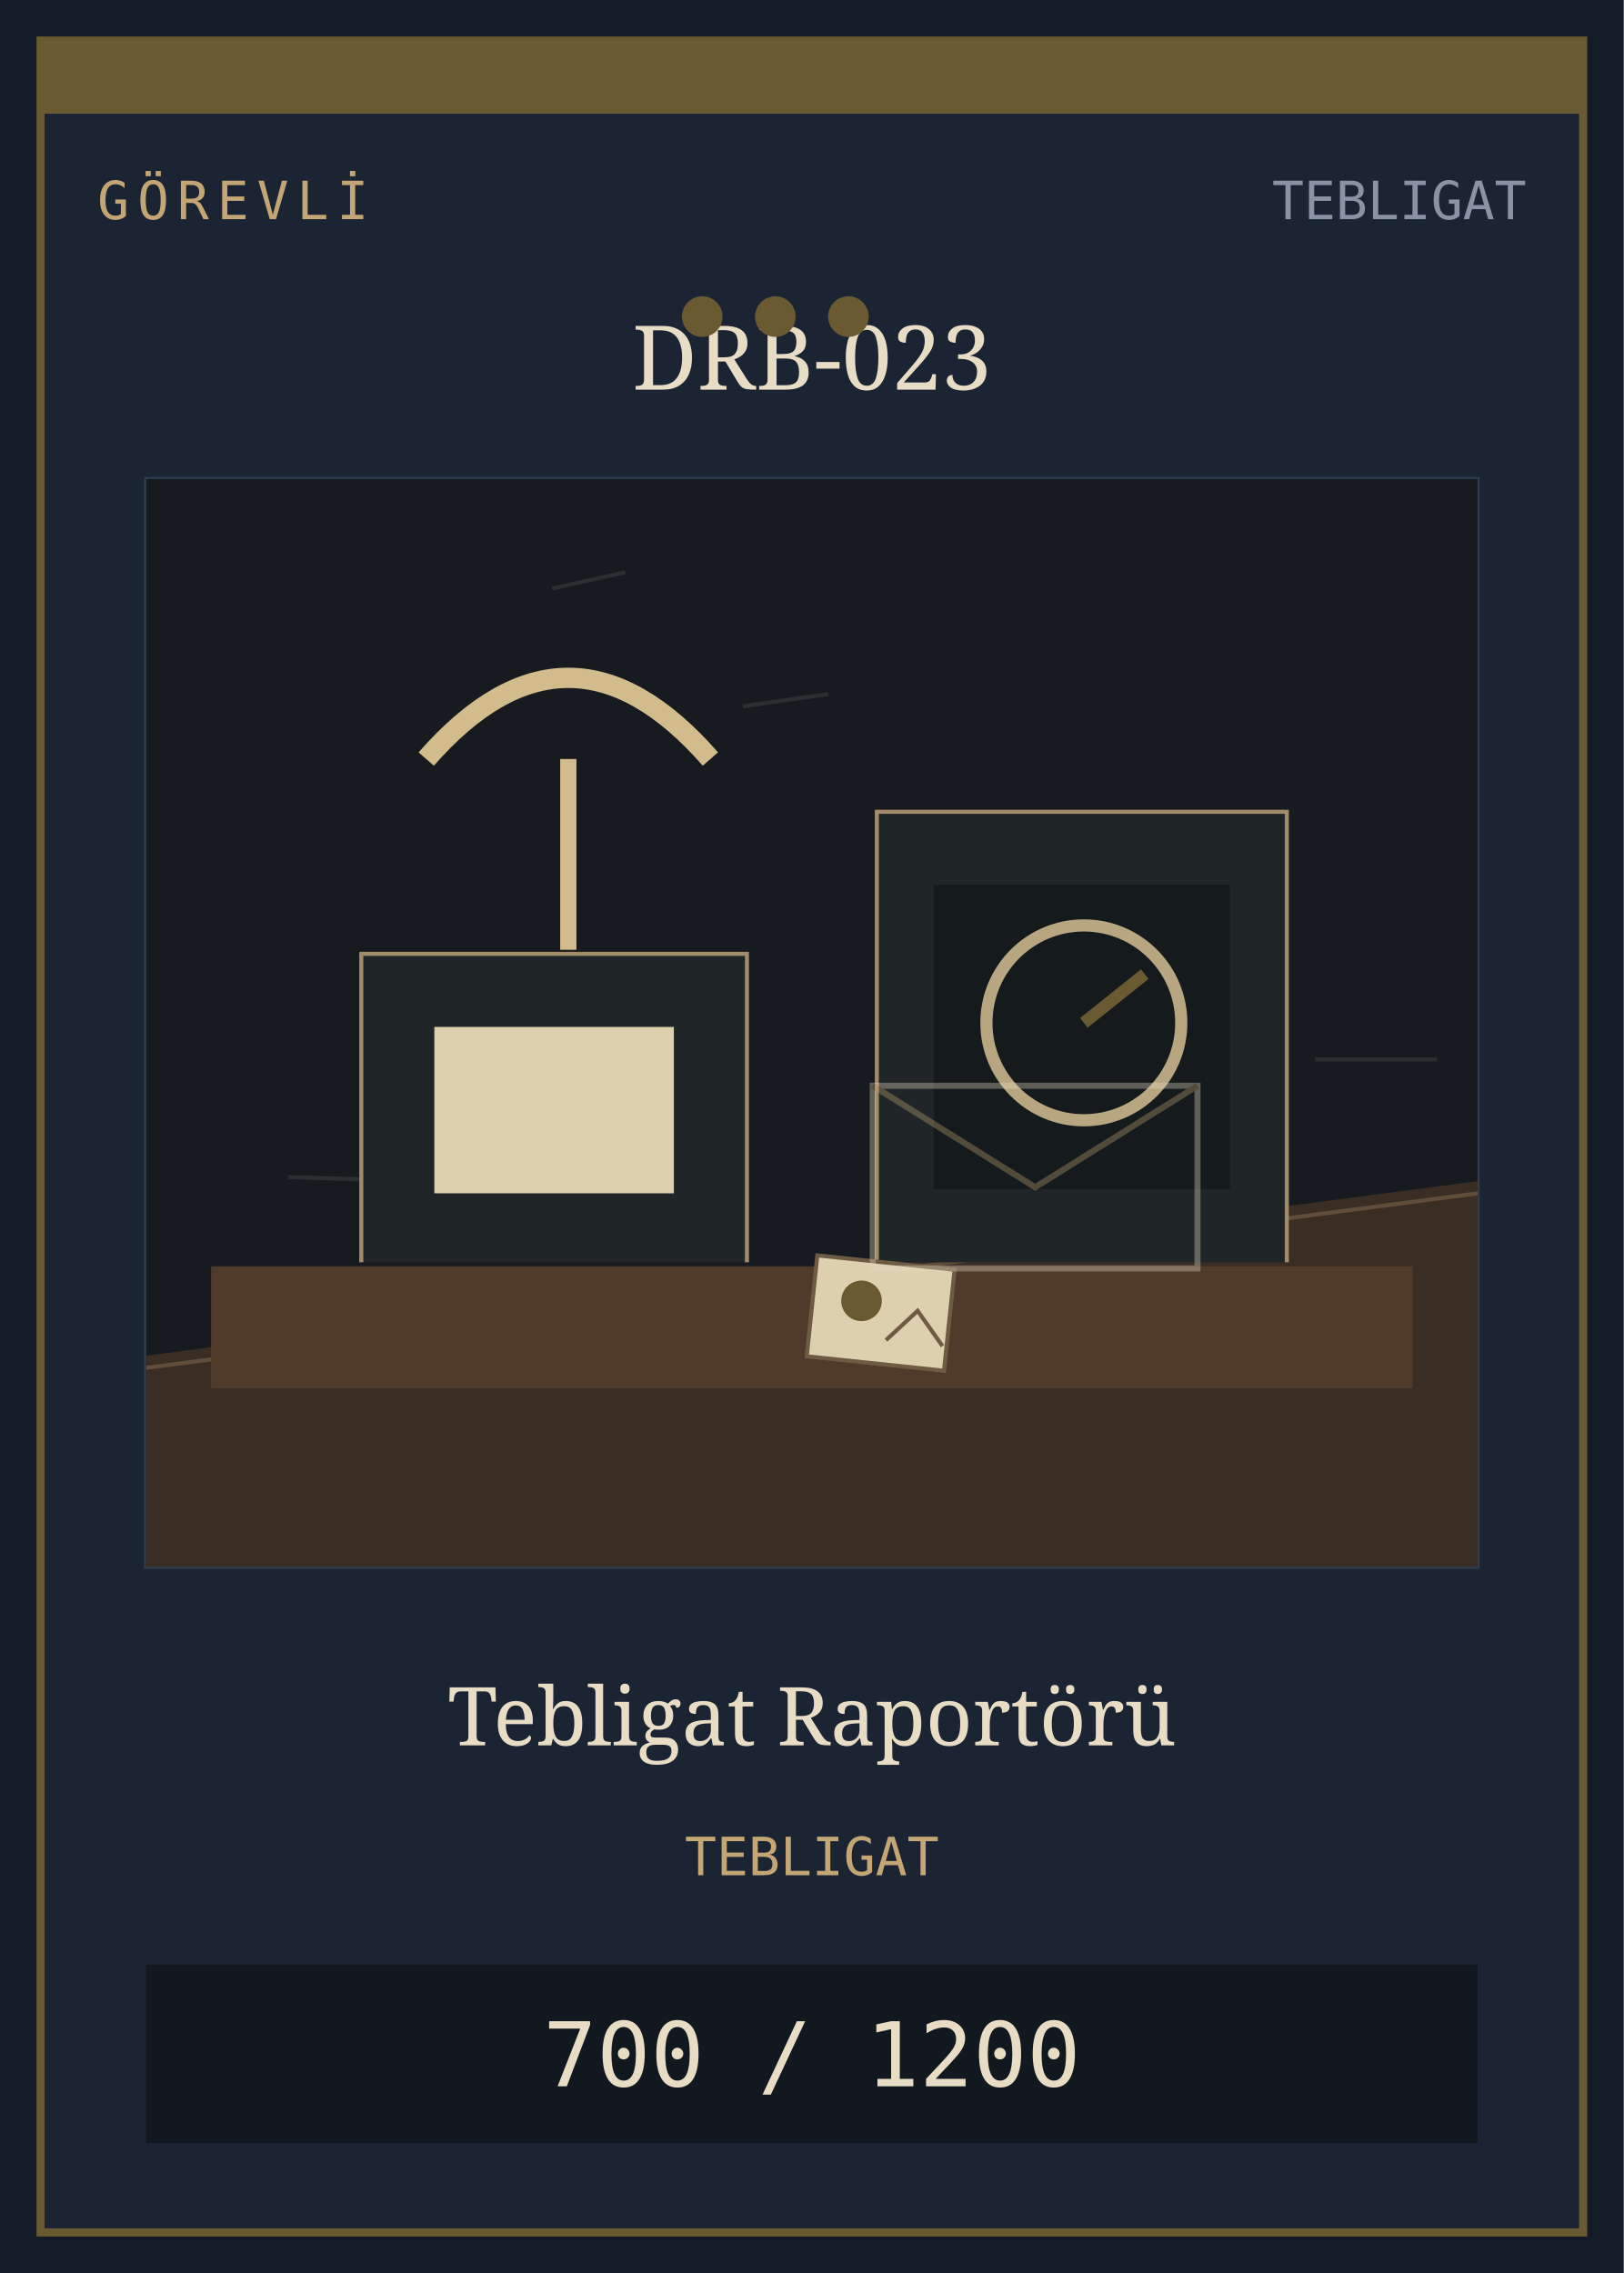
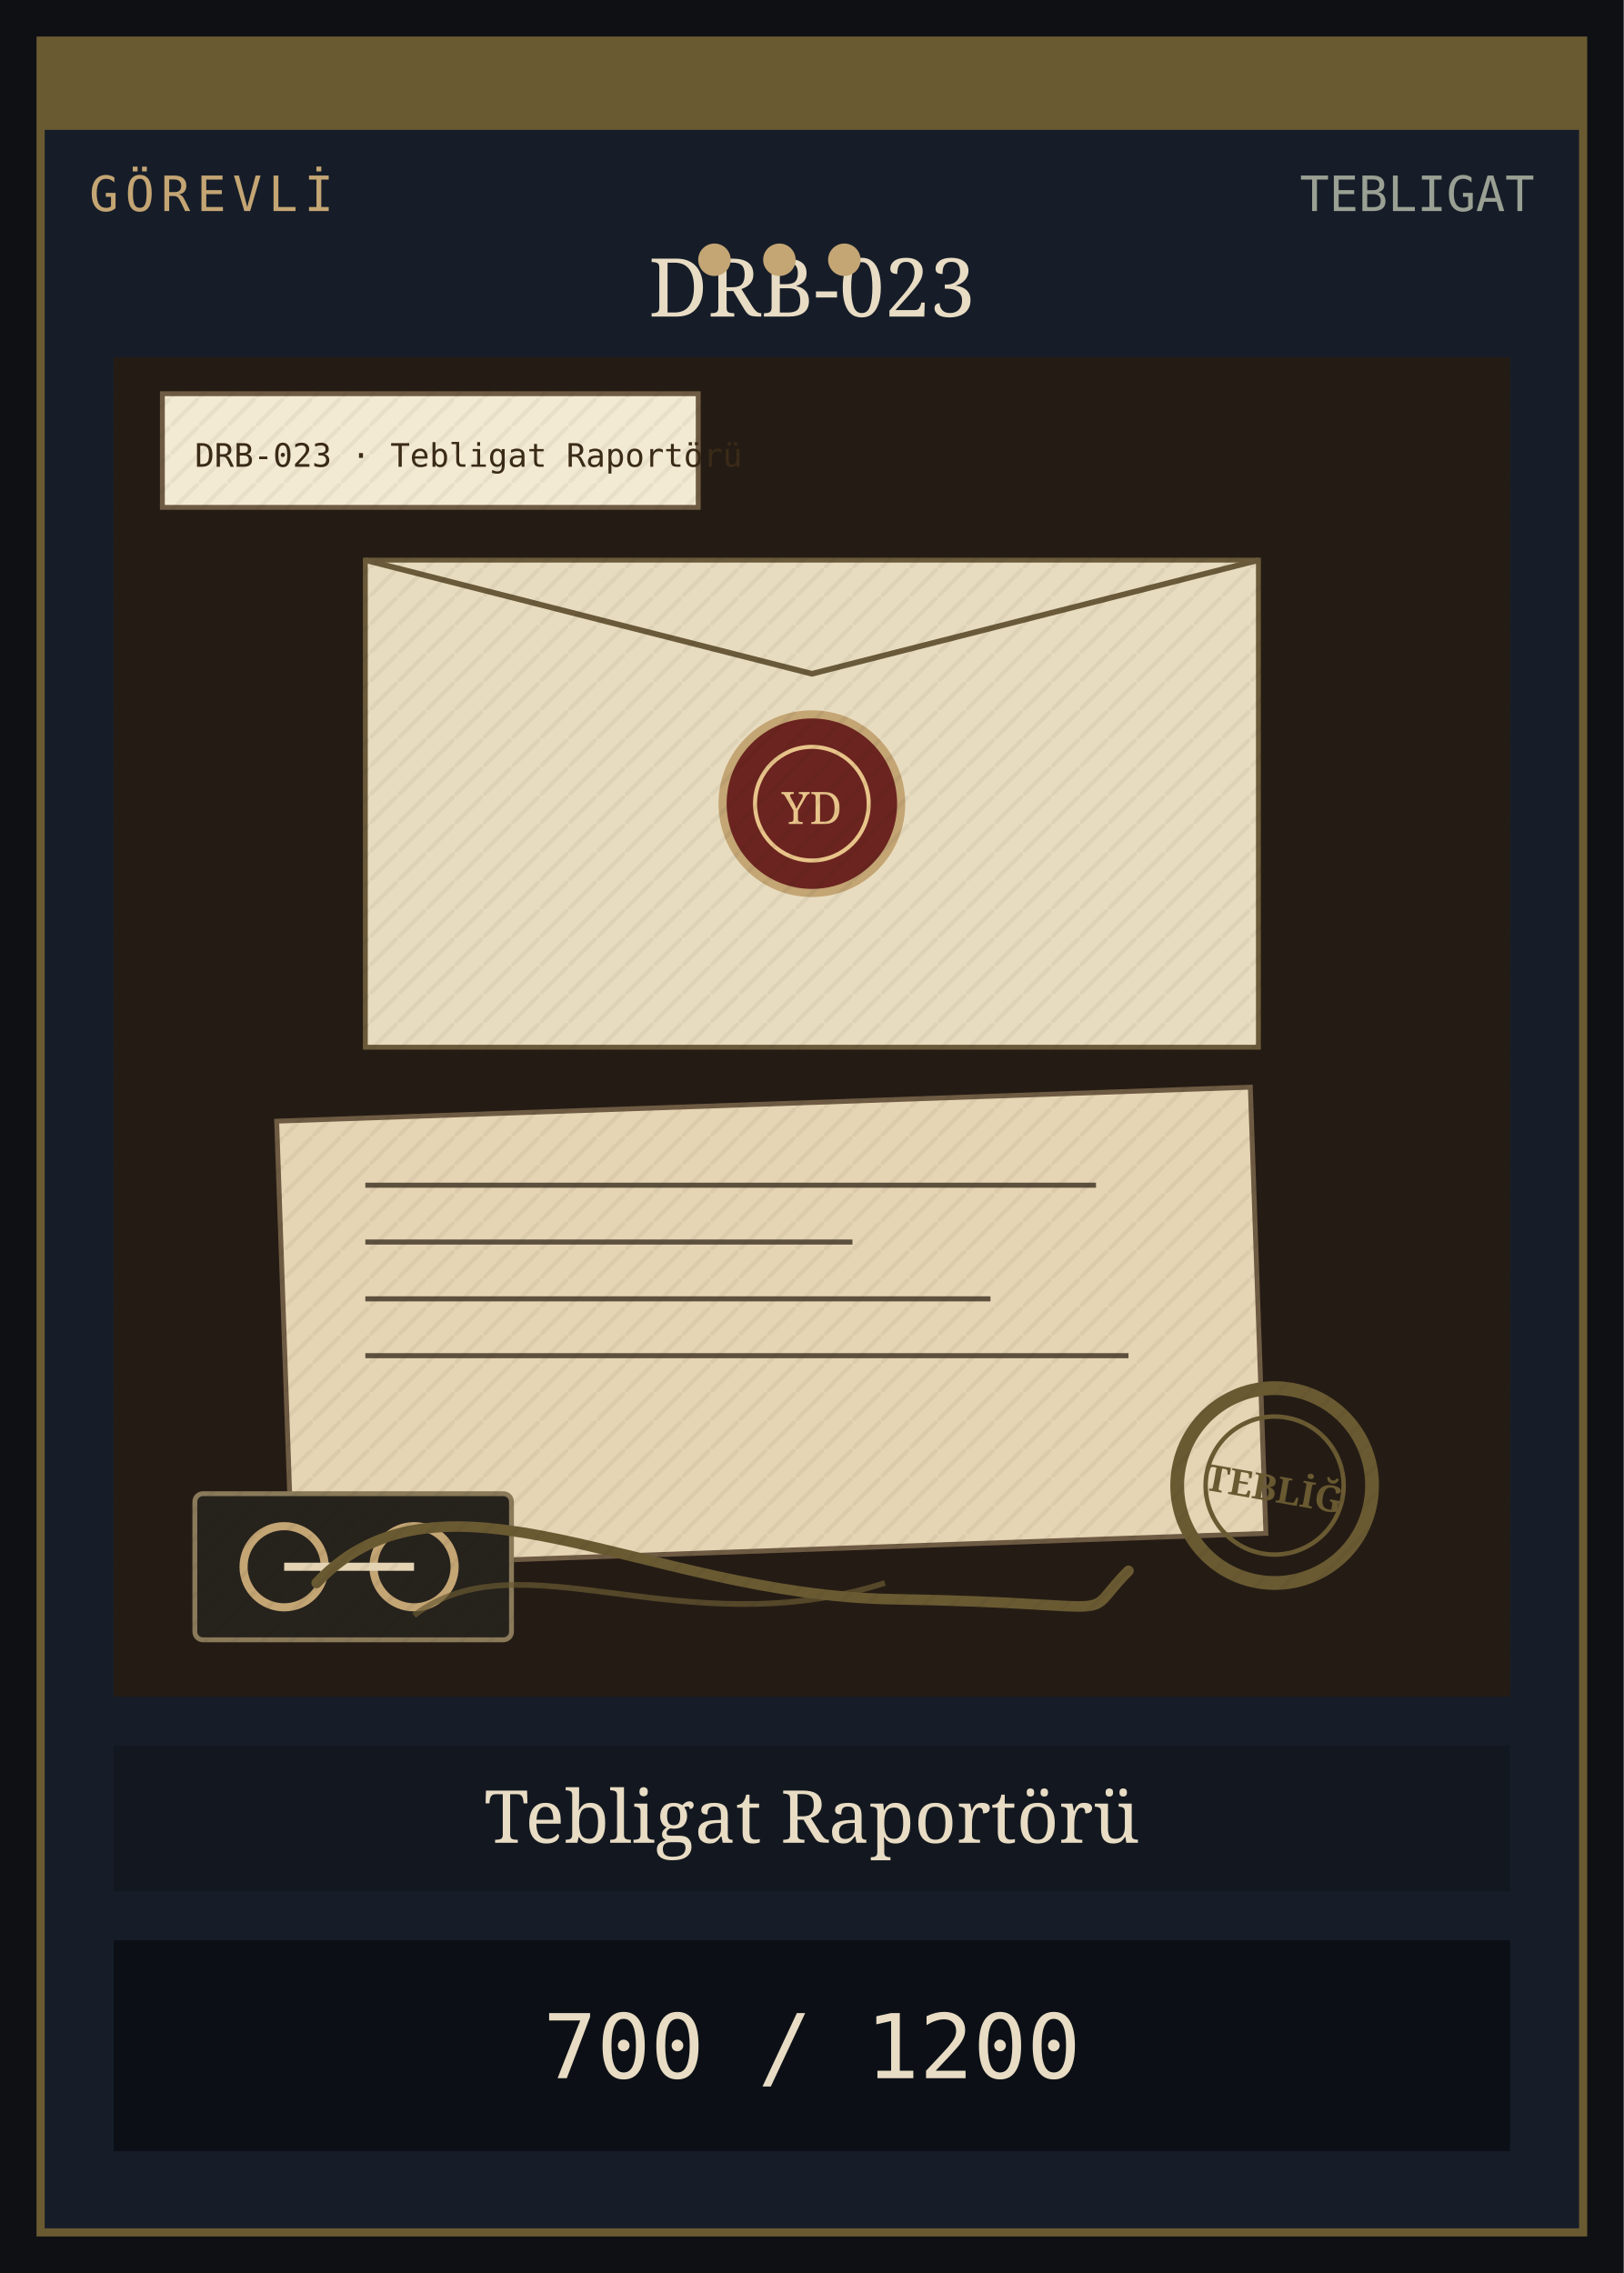
<svg xmlns="http://www.w3.org/2000/svg" viewBox="0 0 400 560" width="400" height="560">
  <defs>
-     <clipPath id="scene">
-       <rect x="36" y="118" width="328" height="268" />
+     <pattern id="grain" width="7" height="7" patternUnits="userSpaceOnUse">
+       <path d="M0 7 L7 0" stroke="#2a2218" opacity=".055" />
+     </pattern>
+     <clipPath id="well-DRB-023">
+       <rect x="28" y="88" width="344" height="330" />
    </clipPath>
  </defs>
-   <rect width="400" height="560" fill="#141c28" />
-   <rect x="10" y="10" width="380" height="540" fill="#1a2433" stroke="#6a5a32" stroke-width="2" />
-   <rect x="10" y="10" width="380" height="18" fill="#6a5a32" />
-   <text x="24" y="54" fill="#c4a574" font-family="ui-monospace,monospace" font-size="13" letter-spacing="2">GÖREVLİ</text>
-   <text x="376" y="54" text-anchor="end" fill="#8a93a3" font-family="ui-monospace,monospace" font-size="13">TEBLIGAT</text>
-   <text x="200" y="96" text-anchor="middle" fill="#e8dcc4" font-family="Georgia,serif" font-size="22">DRB-023</text>
-   <circle cx="173" cy="78" r="5" fill="#6a5a32" />
-   <circle cx="191" cy="78" r="5" fill="#6a5a32" />
-   <circle cx="209" cy="78" r="5" fill="#6a5a32" />
-   <rect x="36" y="118" width="328" height="268" fill="#243044" stroke="#2e3d52" stroke-width="1" />
-   <g clip-path="url(#scene)">
-     <rect x="36" y="118" width="328" height="268" fill="#171b20" />
-     <path d="M36 334 L364 291 V386 H36Z" fill="#3a2d24" />
-     <path d="M36 337 L364 294" stroke="#8f7355" opacity=".45" />
-     <path d="M136 145 l18 -4" stroke="#eadfbe" opacity=".10" />
-     <path d="M183 174 l21 -3" stroke="#eadfbe" opacity=".10" />
-     <path d="M230 203 l24 -2" stroke="#eadfbe" opacity=".10" />
-     <path d="M277 232 l27 -1" stroke="#eadfbe" opacity=".10" />
-     <path d="M324 261 l30 0" stroke="#eadfbe" opacity=".10" />
-     <path d="M71 290 l33 1" stroke="#eadfbe" opacity=".10" />
-     <path d="M118 319 l36 2" stroke="#eadfbe" opacity=".10" />
-     <path d="M52 312h296v30H52Z" fill="#503a2a" />
-     <path d="M89 311v-76h95v76M216 311v-111h101v111" fill="#202628" stroke="#a28b68" />
-     <path d="M107 253h59v41h-59Z" fill="#ddd0ae" />
-     <path d="M230 218h73v75h-73Z" fill="#151a1c" />
-     <circle cx="267" cy="252" r="24" fill="none" stroke="#b8a681" stroke-width="3" />
-     <path d="M267 252l15-12" stroke="#6a5a32" stroke-width="3" />
-     <path d="M105 187q35-40 70 0" fill="none" stroke="#d2bc8b" stroke-width="5" />
-     <path d="M140 187v47" stroke="#d2bc8b" stroke-width="4" />
-     <g transform="translate(217 323) rotate(6)">
-       <rect x="-17" y="-12" width="34" height="25" fill="#ddd0ae" stroke="#6f5b43" />
-       <circle cx="-5" cy="-2" r="5" fill="#6a5a32" />
-       <path d="M2 7l7-8 7 8" fill="none" stroke="#6f5b43" />
+   <rect width="400" height="560" fill="#0e1014" />
+   <rect x="10" y="10" width="380" height="540" fill="#161d28" stroke="#6a5a32" stroke-width="2" />
+   <rect x="10" y="10" width="380" height="22" fill="#6a5a32" />
+   <text x="22" y="52" fill="#c4a574" font-family="ui-monospace,monospace" font-size="12" letter-spacing="1.6">GÖREVLİ</text>
+   <text x="378" y="52" text-anchor="end" fill="#9aa093" font-family="ui-monospace,monospace" font-size="12">TEBLIGAT</text>
+   <text x="200" y="78" text-anchor="middle" fill="#e8dcc4" font-family="Georgia,serif" font-size="20">DRB-023</text>
+   <circle cx="176" cy="64" r="4" fill="#c4a574" />
+   <circle cx="192" cy="64" r="4" fill="#c4a574" />
+   <circle cx="208" cy="64" r="4" fill="#c4a574" />
+   <g clip-path="url(#well-DRB-023)" data-series="Tebligat" data-kind="unit" data-subtype="effect" data-tier="low" data-aux="0">
+     <rect x="28" y="88" width="344" height="330" fill="#241c14" />
+     <rect x="90.0" y="138.0" width="220.0" height="120.0" fill="#e8dcc0" stroke="#6a5a3a" stroke-width="1.2" />
+     <path d="M90 138 L200.0 166 L310 138" fill="none" stroke="#6a5a3a" stroke-width="1.4" />
+     <circle cx="200" cy="198" r="22" fill="#6b241f" stroke="#c4a574" stroke-width="2" />
+     <circle cx="200" cy="198" r="14" fill="none" stroke="#e8c48a" stroke-width="1" />
+     <text x="200" y="203" text-anchor="middle" fill="#e8c48a" font-family="Georgia,serif" font-size="11">YD</text>
+     <g transform="rotate(-2.0 190.0 327.0)">
+       <rect x="70.0" y="272.0" width="240.0" height="110.0" fill="#e6d5b4" stroke="#6f5b43" stroke-width="1.2" />
    </g>
-     <g opacity=".35" transform="scale(.5) translate(310 325)">
-       <rect x="120" y="210" width="160" height="90" fill="none" stroke="#e8dcc4" stroke-width="3" />
-       <path d="M120 210 L200 260 L280 210" fill="none" stroke="#c4a574" stroke-width="3" />
+     <path d="M90.0 292.0 h180.0" stroke="#5d503e" stroke-width="1.25" />
+     <path d="M90.0 306.0 h120.0" stroke="#5d503e" stroke-width="1.25" />
+     <path d="M90.0 320.0 h154.0" stroke="#5d503e" stroke-width="1.25" />
+     <path d="M90.0 334.0 h188.0" stroke="#5d503e" stroke-width="1.25" />
+     <g transform="rotate(10 314 366)">
+       <circle cx="314" cy="366" r="24" fill="none" stroke="#6a5a32" stroke-width="3.4" />
+       <circle cx="314" cy="366" r="17" fill="none" stroke="#6a5a32" stroke-width="1.1" />
+       <text x="314" y="370" text-anchor="middle" fill="#6a5a32" font-family="Georgia,serif" font-size="9" font-weight="700">TEBLİĞ</text>
    </g>
+     <rect x="48.0" y="368.0" width="78.0" height="36.0" rx="2" fill="#26221c" stroke="#8a7a5a" stroke-width="1.2" />
+     <circle cx="70" cy="386" r="10" fill="none" stroke="#c4a574" stroke-width="2" />
+     <circle cx="102" cy="386" r="10" fill="none" stroke="#c4a574" stroke-width="2" />
+     <path d="M70 386 h32" stroke="#e4d4b4" stroke-width="2" />
+     <path d="M78.0 390.0 C109.0 357.0 159.0 393.0 220.0 394.0 S265.0 400.0 278.0 387.0" fill="none" stroke="#6a5a32" stroke-width="2.6" stroke-linecap="round" />
+     <path d="M102.0 398.0 C128.0 378.0 168.0 406.0 218.0 390.0" fill="none" stroke="#6a5a32" stroke-width="1.4" opacity=".7" />
+     <g transform="rotate(0.0 106.0 111.0)">
+       <rect x="40.0" y="97.0" width="132.0" height="28.0" fill="#f3ead4" stroke="#6f5b43" stroke-width="1.2" />
+     </g>
+     <text x="48" y="115" fill="#3a2a18" font-family="ui-monospace,monospace" font-size="8">DRB-023 · Tebligat Raportörü</text>
+     <rect x="28" y="88" width="344" height="330" fill="url(#grain)" />
  </g>
-   <text x="200" y="430" text-anchor="middle" fill="#e8dcc4" font-family="Georgia,serif" font-size="20">Tebligat Raportörü</text>
-   <text x="200" y="462" text-anchor="middle" fill="#c4a574" font-family="ui-monospace,monospace" font-size="13">TEBLIGAT</text>
-   <rect x="36" y="484" width="328" height="44" fill="#121820" />
-   <text x="200" y="514" text-anchor="middle" fill="#e8dcc4" font-family="ui-monospace,monospace" font-size="22">700 / 1200</text>
+   <rect x="28" y="430" width="344" height="36" fill="#121820" opacity=".92" />
+   <text x="200" y="454" text-anchor="middle" fill="#e8dcc4" font-family="Georgia,serif" font-size="18">Tebligat Raportörü</text>
+   <rect x="28" y="478" width="344" height="52" fill="#0c1016" />
+   <text x="200" y="512" text-anchor="middle" fill="#e8dcc4" font-family="ui-monospace,monospace" font-size="22">700 / 1200</text>
</svg>
